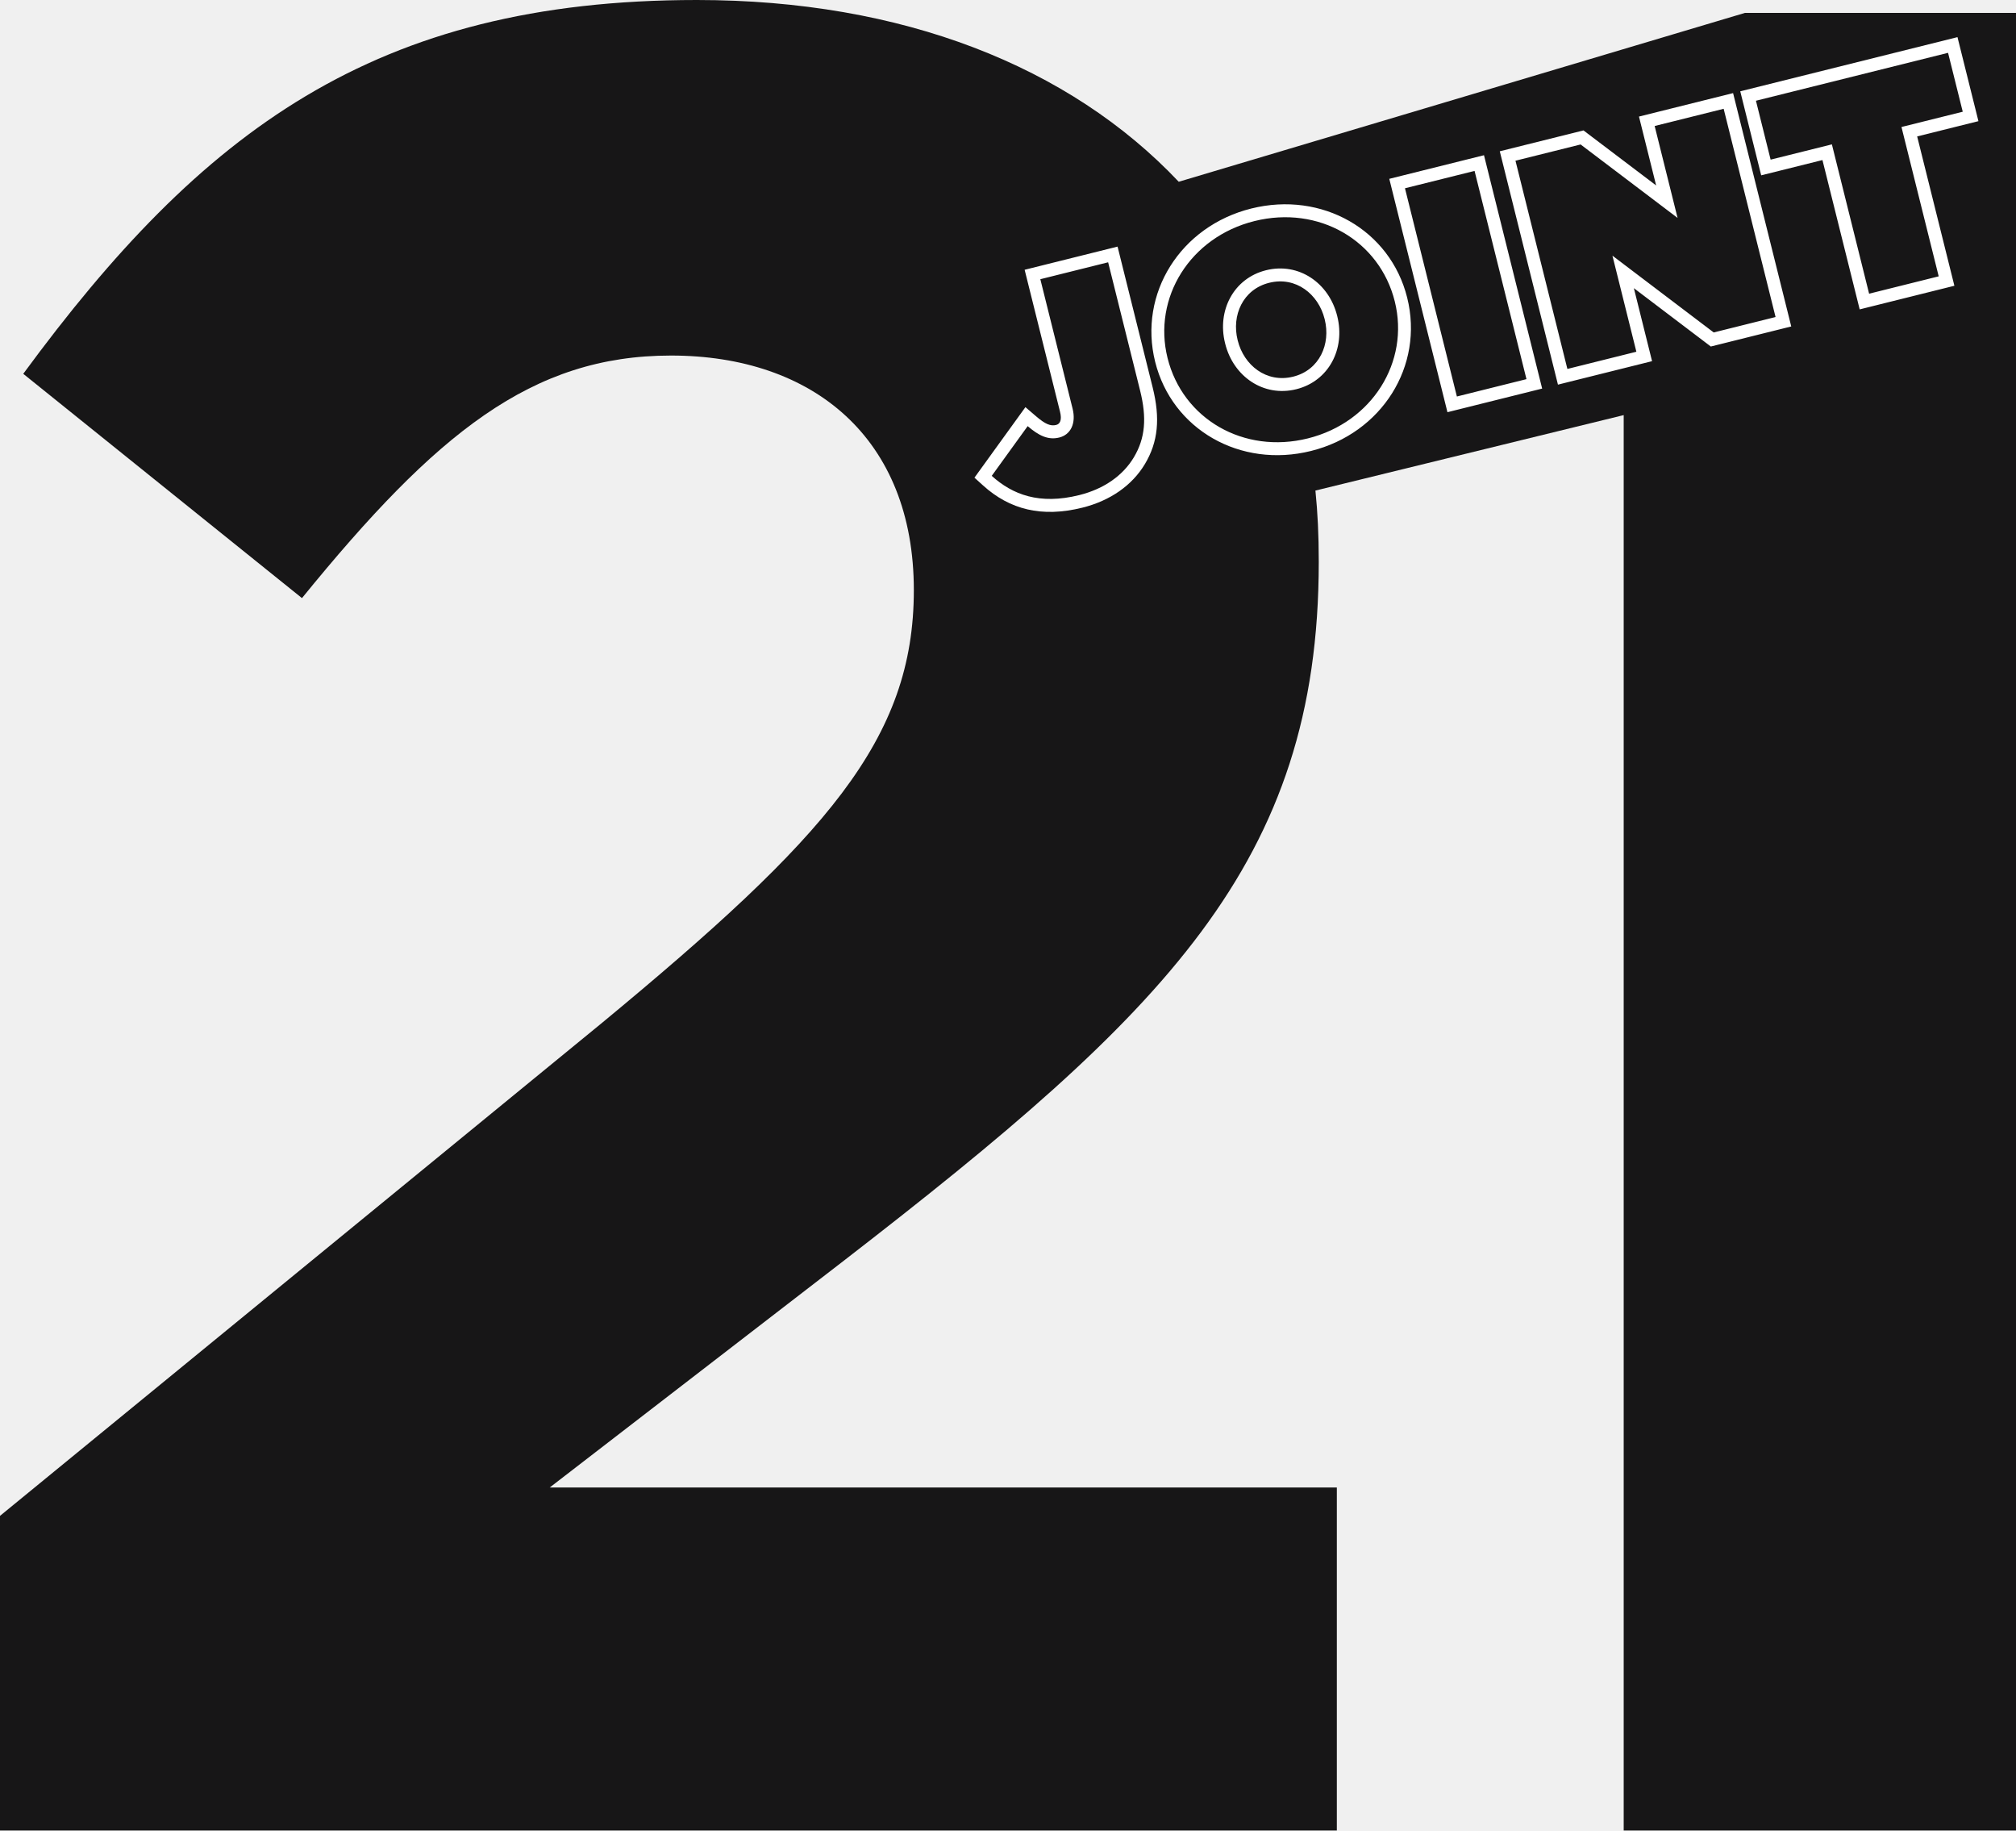
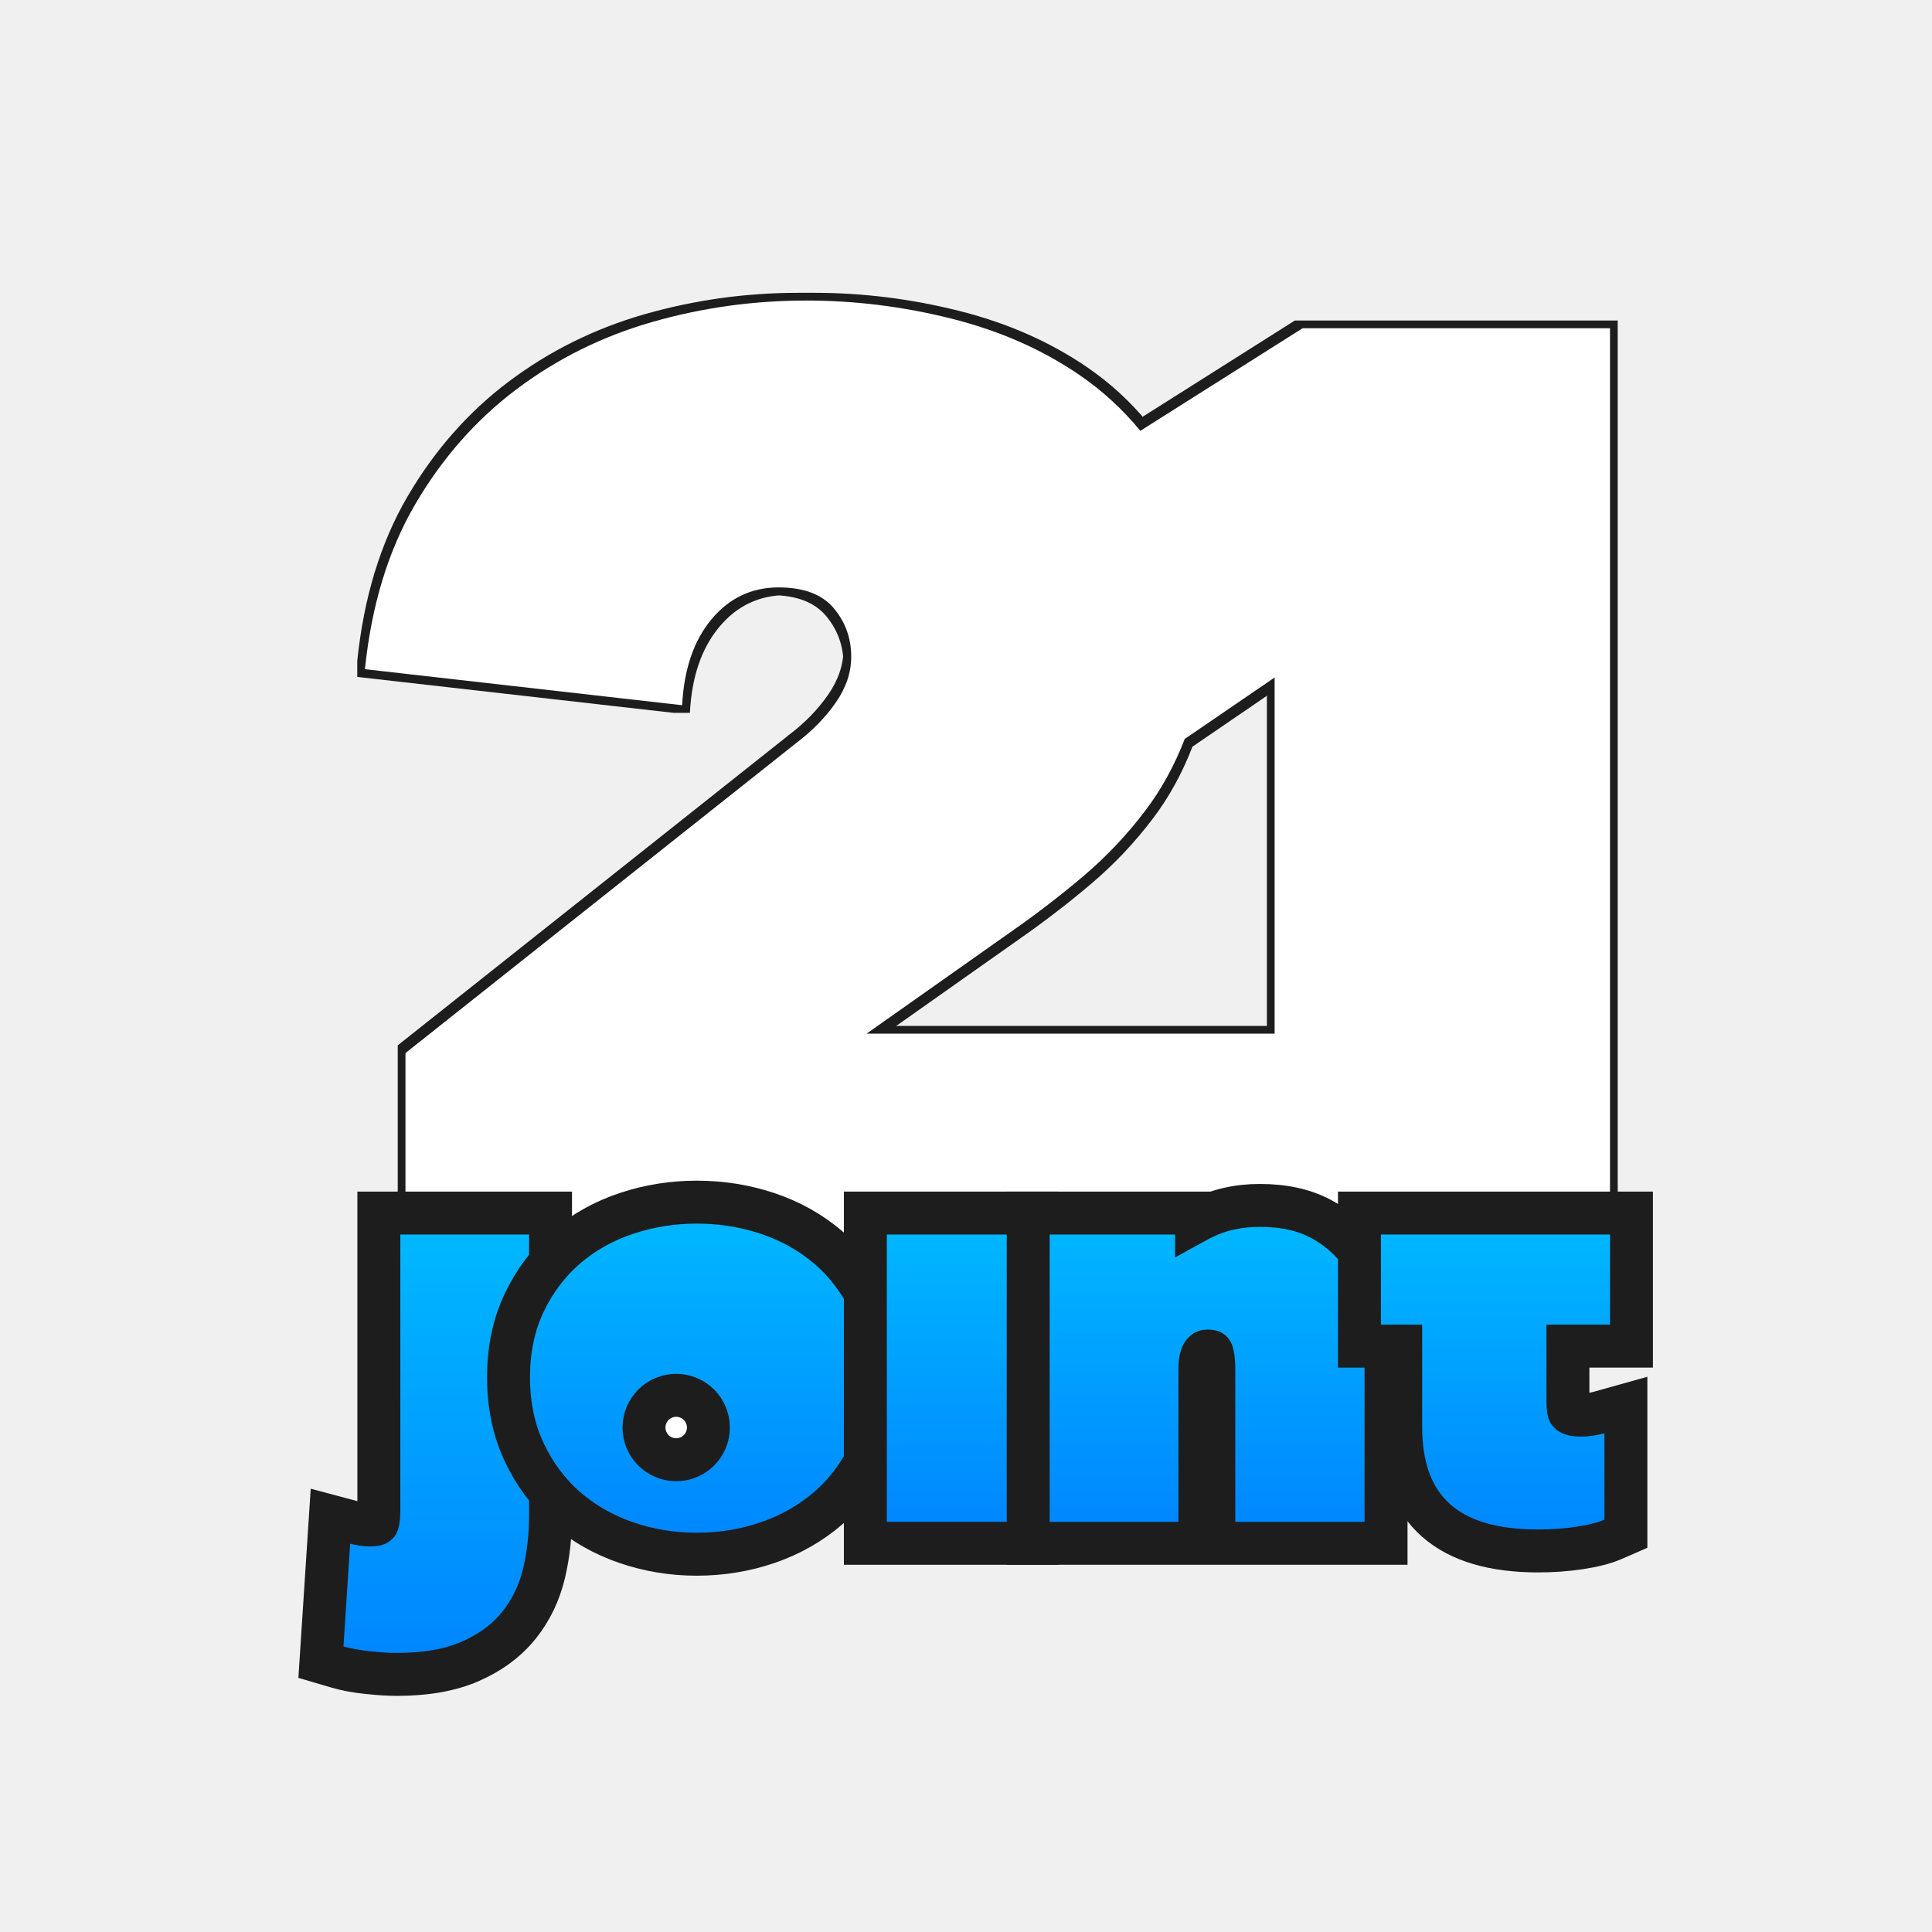
- <svg xmlns="http://www.w3.org/2000/svg" width="271px" height="246px" viewBox="0 0 271 246" version="1.1">
-   <defs />
-   <g id="21logo2" stroke="none" stroke-width="1" fill="none" fill-rule="evenodd">
-     <g id="21" fill="#171617" fill-rule="nonzero">
-       <path d="M234.572,1.731 L158.451,24.427 C143.777,8.903 121.297,0 93.675,0 C50.312,0 27.064,17.668 3.126,50.237 L40.592,80.38 C58.632,58.206 71.471,47.782 90.2,47.782 C109.285,47.782 122.842,58.865 122.842,79.308 C122.842,99.403 111.048,112.565 80.865,137.513 L0,203.717 L0,246 L179.704,246 L179.704,199.906 L73.894,199.906 L113.441,169.416 C156.456,136.159 177.274,116.064 177.274,75.526 C177.274,71.838 177.124,68.876 176.825,65.928 L218.265,55.786 L218.265,246 L271,246 L271,1.731 L234.572,1.731 Z" id="Shape" />
-     </g>
-     <g id="joint" transform="translate(130, 4)" fill="#FFFFFF" fill-rule="nonzero">
-       <path d="M15.505,64.223 C10.03,65.588 5.723,64.475 2.147,61.24 L0.991,60.194 L7.842,50.717 L9.277,51.947 C10.521,53.013 11.231,53.295 11.97,53.111 C12.511,52.976 12.766,52.426 12.494,51.334 L7.737,32.256 L20.228,29.141 L24.945,48.06 C25.98,52.21 25.691,55.388 23.893,58.38 C22.175,61.238 19.23,63.294 15.505,64.223 Z M15.084,62.535 C18.442,61.698 20.961,59.881 22.402,57.484 C23.962,54.886 24.174,52.159 23.257,48.481 L18.961,31.25 L9.846,33.523 L14.182,50.913 C14.67,52.872 13.95,54.41 12.391,54.799 C10.871,55.178 9.603,54.518 8.145,53.268 L3.314,59.95 C6.11,62.48 9.727,63.871 15.084,62.535 Z M46.24,56.603 C36.729,58.974 27.551,53.725 25.281,44.621 C22.991,35.437 28.691,26.394 38.202,24.023 C47.713,21.652 56.891,26.901 59.16,36.004 C61.45,45.188 55.75,54.232 46.24,56.603 Z M45.819,54.915 C54.454,52.762 59.516,44.621 57.492,36.505 C55.449,28.31 47.258,23.558 38.623,25.711 C29.987,27.864 24.926,36.005 26.949,44.12 C28.993,52.316 37.184,57.068 45.819,54.915 Z M44.257,48.307 C39.846,49.407 35.794,46.591 34.696,42.189 L34.676,42.109 C33.589,37.747 35.814,33.408 40.185,32.318 C44.596,31.219 48.648,34.035 49.746,38.437 L49.765,38.517 C50.853,42.879 48.628,47.217 44.257,48.307 Z M43.836,46.619 C47.394,45.732 48.895,42.216 48.078,38.938 L48.058,38.858 C47.23,35.539 44.204,33.109 40.606,34.006 C37.048,34.893 35.547,38.41 36.364,41.688 L36.384,41.768 C37.211,45.086 40.238,47.516 43.836,46.619 Z M64.573,51.395 L56.754,20.034 L69.485,16.86 L77.304,48.221 L64.573,51.395 Z M65.841,49.286 L75.195,46.953 L68.218,18.969 L58.863,21.301 L65.841,49.286 Z M90.318,11.666 L102.969,8.512 L110.788,39.872 L99.976,42.568 L89.632,34.725 L92.078,44.537 L79.427,47.691 L71.608,16.331 L82.859,13.526 L92.626,20.922 L90.318,11.666 Z M80.695,45.582 L89.969,43.27 L86.75,30.357 L100.364,40.678 L108.679,38.605 L101.702,10.621 L92.427,12.933 L95.507,25.286 L82.472,15.415 L73.717,17.598 L80.695,45.582 Z M106.748,19.563 L103.933,8.271 L133.134,0.991 L135.95,12.282 L127.714,14.335 L132.718,34.404 L119.987,37.578 L114.983,17.51 L106.748,19.563 Z M121.254,35.47 L130.609,33.137 L125.605,13.068 L133.841,11.015 L131.867,3.099 L106.042,9.538 L108.015,17.454 L116.251,15.401 L121.254,35.47 Z" id="JOINT" />
+ <svg xmlns="http://www.w3.org/2000/svg" xmlns:xlink="http://www.w3.org/1999/xlink" width="90px" height="90px" viewBox="0 0 90 90" version="1.1">
+   <defs>
+     <path d="M44.679,1.291 L59,1.291 L59,47 L43.377,47 L43.377,17.56 L39.189,20.423 C38.713,21.66 38.102,22.772 37.356,23.758 C36.51,24.877 35.555,25.889 34.492,26.793 C33.428,27.696 32.311,28.557 31.139,29.375 L24.369,34.152 L43.377,34.152 L43.377,47 L2.888,47 L2.888,35.056 L21.114,20.595 C21.852,20.035 22.46,19.411 22.937,18.723 C23.415,18.034 23.653,17.324 23.653,16.592 C23.653,15.731 23.382,14.978 22.84,14.332 C22.297,13.687 21.44,13.364 20.268,13.364 C19.01,13.364 17.968,13.859 17.144,14.849 C16.319,15.839 15.863,17.173 15.777,18.852 L1,17.173 C1.304,14.203 2.085,11.642 3.343,9.49 C4.602,7.338 6.175,5.552 8.063,4.132 C9.951,2.712 12.055,1.668 14.377,1.001 C16.699,0.334 19.097,0 21.57,0 C23.827,0 26.073,0.28 28.308,0.839 C30.542,1.399 32.528,2.27 34.264,3.454 C35.342,4.189 36.294,5.061 37.121,6.07 L44.679,1.291 Z" id="path-1" />
+     <filter x="-5.2%" y="-6.4%" width="110.3%" height="112.8%" filterUnits="objectBoundingBox" id="filter-2">
+       <feMorphology radius="1" operator="dilate" in="SourceAlpha" result="shadowSpreadOuter1" />
+       <feOffset dx="0" dy="0" in="shadowSpreadOuter1" result="shadowOffsetOuter1" />
+       <feColorMatrix values="0 0 0 0 0.114   0 0 0 0 0.114   0 0 0 0 0.114  0 0 0 1 0" type="matrix" in="shadowOffsetOuter1" />
+     </filter>
+     <linearGradient x1="50%" y1="0%" x2="50%" y2="100%" id="linearGradient-3">
+       <stop stop-color="#00BAFF" offset="0%" />
+       <stop stop-color="#0084FF" offset="100%" />
+     </linearGradient>
+   </defs>
+   <g id="Logo-Official" stroke="none" stroke-width="1" fill="none" fill-rule="evenodd">
+     <g transform="translate(16, 14)">
+       <g id="Combined-Shape">
+         <use fill="black" fill-opacity="1" filter="url(#filter-2)" xlink:href="#path-1" />
+         <use fill="#FFFFFF" fill-rule="evenodd" xlink:href="#path-1" />
+       </g>
+       <path d="M9.646,56.588 C9.646,57.528 9.547,58.424 9.347,59.272 C9.132,60.186 8.743,61 8.182,61.703 C7.609,62.42 6.845,62.984 5.905,63.395 C4.97,63.803 3.833,64 2.493,64 C2.108,64 1.659,63.972 1.142,63.918 C0.601,63.861 0.127,63.774 -0.282,63.654 L-1.05,63.428 L-0.607,56.63 L0.57,56.945 C0.711,56.983 0.837,57.007 0.946,57.018 C1.079,57.032 1.188,57.038 1.272,57.038 C1.466,57.038 1.545,57.01 1.573,56.98 C1.597,56.955 1.648,56.771 1.648,56.41 L1.648,42.509 L9.646,42.509 L9.646,56.588 Z" id="Path" stroke="#1D1D1D" stroke-width="2" fill="url(#linearGradient-3)" />
+       <path d="M25.269,50.15 C25.269,51.446 25.027,52.618 24.537,53.656 C24.054,54.68 23.397,55.552 22.572,56.264 C21.755,56.968 20.812,57.502 19.749,57.865 C18.701,58.223 17.601,58.402 16.453,58.402 C15.322,58.402 14.231,58.223 13.183,57.865 C12.118,57.501 11.178,56.966 10.369,56.26 C9.554,55.549 8.903,54.678 8.421,53.656 C7.932,52.618 7.689,51.446 7.689,50.15 C7.689,48.87 7.932,47.71 8.423,46.679 C8.906,45.665 9.557,44.802 10.374,44.099 C11.184,43.403 12.125,42.876 13.19,42.522 C14.236,42.174 15.325,42 16.453,42 C17.598,42 18.695,42.174 19.742,42.522 C20.805,42.876 21.749,43.401 22.566,44.096 C23.394,44.799 24.051,45.663 24.535,46.679 C25.026,47.71 25.269,48.87 25.269,50.15 Z" id="Path" stroke="#1D1D1D" stroke-width="2" fill="url(#linearGradient-3)" />
+       <circle id="Oval" stroke="#1D1D1D" stroke-width="2" fill="#FFFFFF" cx="15.5" cy="52.5" r="1.5" />
+       <path d="M24.312,42.509 L32.31,42.509 L32.31,57.893 L24.312,57.893 L24.312,42.509 Z" id="Path" stroke="#1D1D1D" stroke-width="2" fill="url(#linearGradient-3)" />
+       <path d="M39.74,42.886 C39.782,42.863 39.824,42.84 39.866,42.817 C40.7,42.373 41.645,42.153 42.687,42.153 C43.794,42.153 44.746,42.357 45.536,42.781 C46.303,43.192 46.925,43.734 47.389,44.4 C47.837,45.043 48.149,45.761 48.324,46.549 C48.487,47.281 48.568,48.016 48.568,48.751 L48.568,57.893 L40.544,57.893 L40.544,49.768 C40.544,49.296 40.482,49.022 40.438,48.967 C40.424,48.95 40.391,48.936 40.246,48.936 C40.153,48.936 40.115,48.955 40.053,49.032 C39.961,49.147 39.896,49.384 39.896,49.768 L39.896,57.893 L31.898,57.893 L31.898,42.509 L39.74,42.509 L39.74,42.886 Z" id="Path" stroke="#1D1D1D" stroke-width="2" fill="url(#linearGradient-3)" />
+       <path d="M49.25,48.707 L47.328,48.707 L47.328,42.509 L60,42.509 L60,48.707 L57.04,48.707 L57.04,51.27 C57.04,51.641 57.091,51.798 57.094,51.8 C57.185,51.873 57.359,51.924 57.65,51.924 C57.785,51.924 57.93,51.911 58.086,51.886 C58.26,51.857 58.391,51.83 58.471,51.808 L59.74,51.453 L59.74,57.447 L59.14,57.708 C58.736,57.884 58.22,58.014 57.578,58.111 C56.965,58.203 56.322,58.249 55.65,58.249 C53.595,58.249 52.007,57.798 50.916,56.844 C49.793,55.862 49.25,54.386 49.25,52.491 L49.25,48.707 Z" id="Path" stroke="#1D1D1D" stroke-width="2" fill="url(#linearGradient-3)" />
    </g>
  </g>
</svg>
